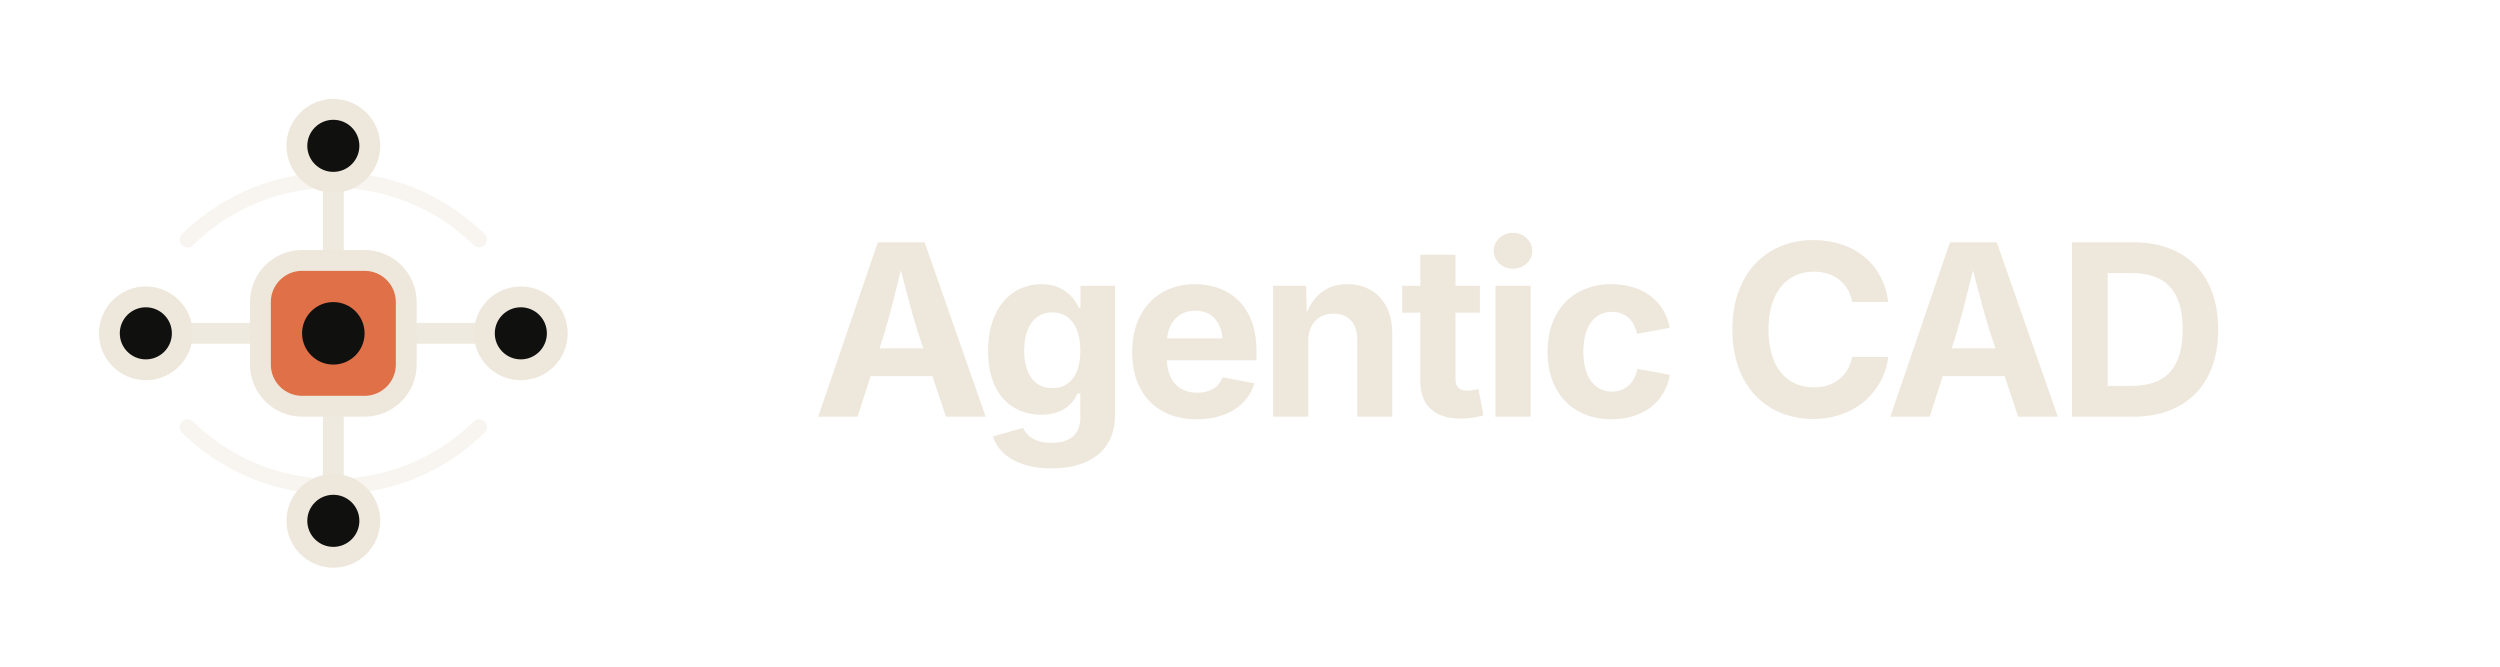
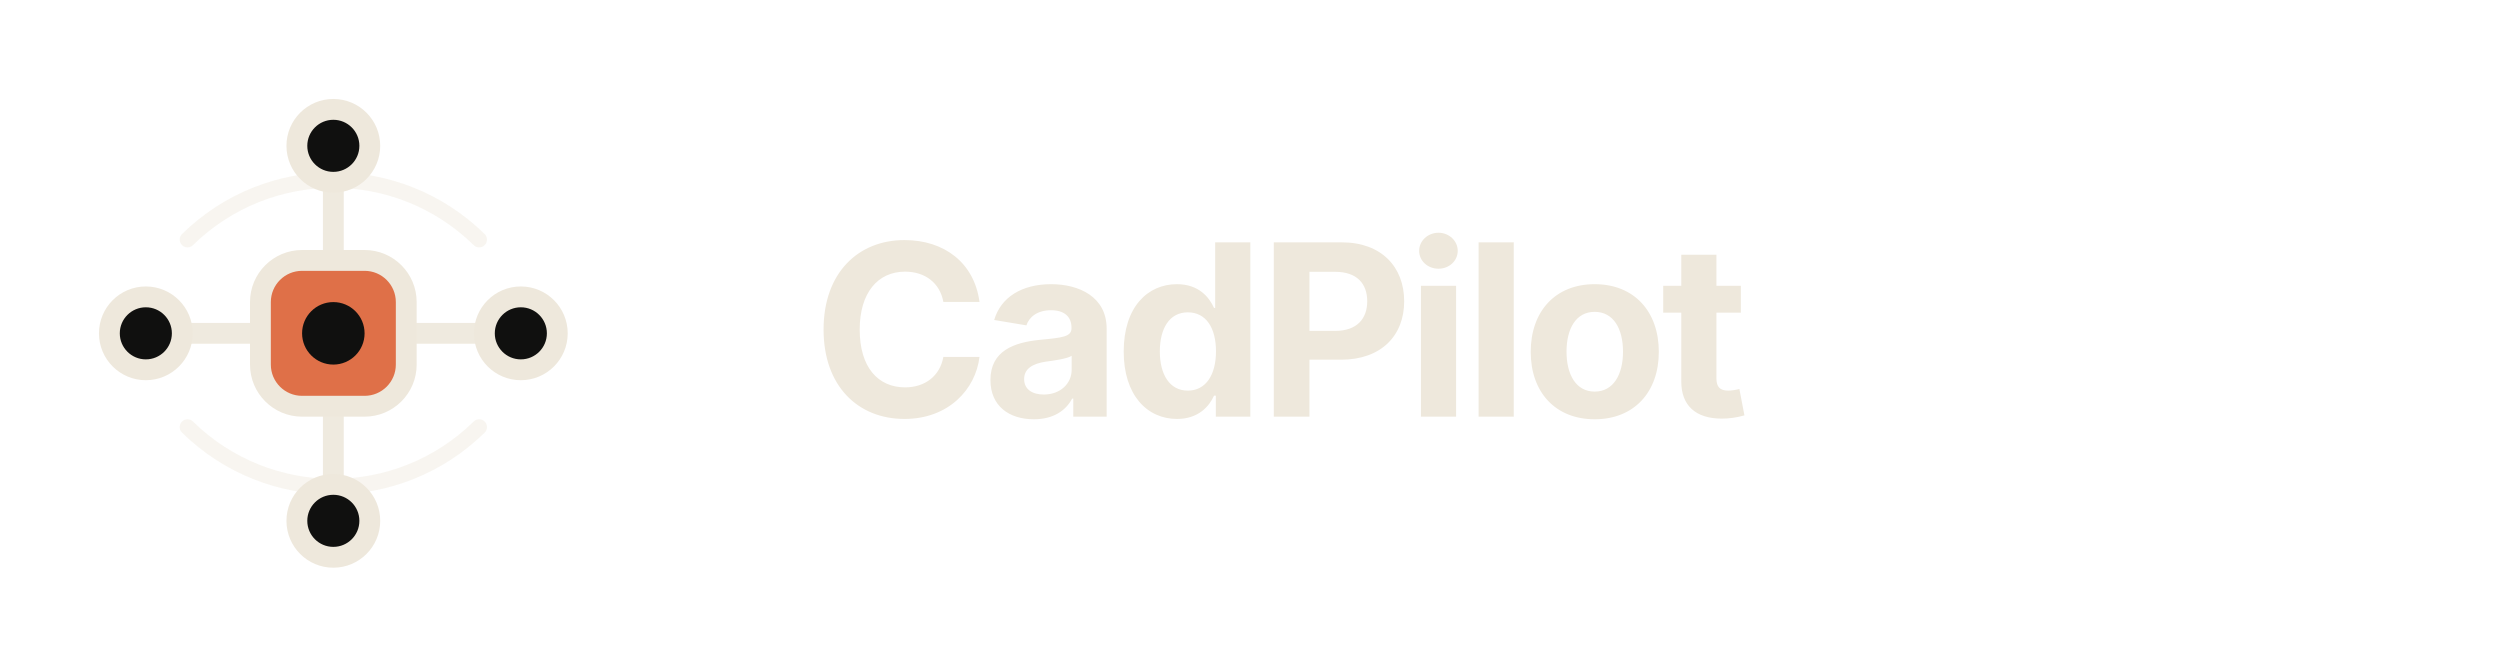
<svg xmlns="http://www.w3.org/2000/svg" viewBox="0 0 240 64" role="img" aria-labelledby="title desc">
  <g fill="none" stroke="#eee8dc" stroke-linecap="round" stroke-linejoin="round">
    <path d="M18 23a20 20 0 0 1 28 0M18 41a20 20 0 0 0 28 0" stroke-width="1.5" opacity=".42" />
    <path d="M32 27V15M32 37v12M27 32H15M37 32h12" stroke-width="2" opacity=".92" />
    <circle cx="14" cy="32" r="3.5" fill="#10100f" stroke-width="2" />
    <circle cx="50" cy="32" r="3.5" fill="#10100f" stroke-width="2" />
    <circle cx="32" cy="14" r="3.5" fill="#10100f" stroke-width="2" />
    <circle cx="32" cy="50" r="3.5" fill="#10100f" stroke-width="2" />
    <rect x="25" y="25" width="14" height="14" rx="4" fill="#df7048" stroke-width="2" />
    <circle cx="32" cy="32" r="3" fill="#10100f" stroke="none" />
  </g>
-   <text x="78" y="40" fill="#eee8dc" font-family="Inter, ui-sans-serif, system-ui, sans-serif" font-size="23" font-weight="650" letter-spacing="-0.7">Agentic CAD</text>
+   <text x="78" y="40" fill="#eee8dc" font-family="Inter, ui-sans-serif, system-ui, sans-serif" font-size="23" font-weight="650" letter-spacing="-0.7">CadPilot</text>
</svg>
